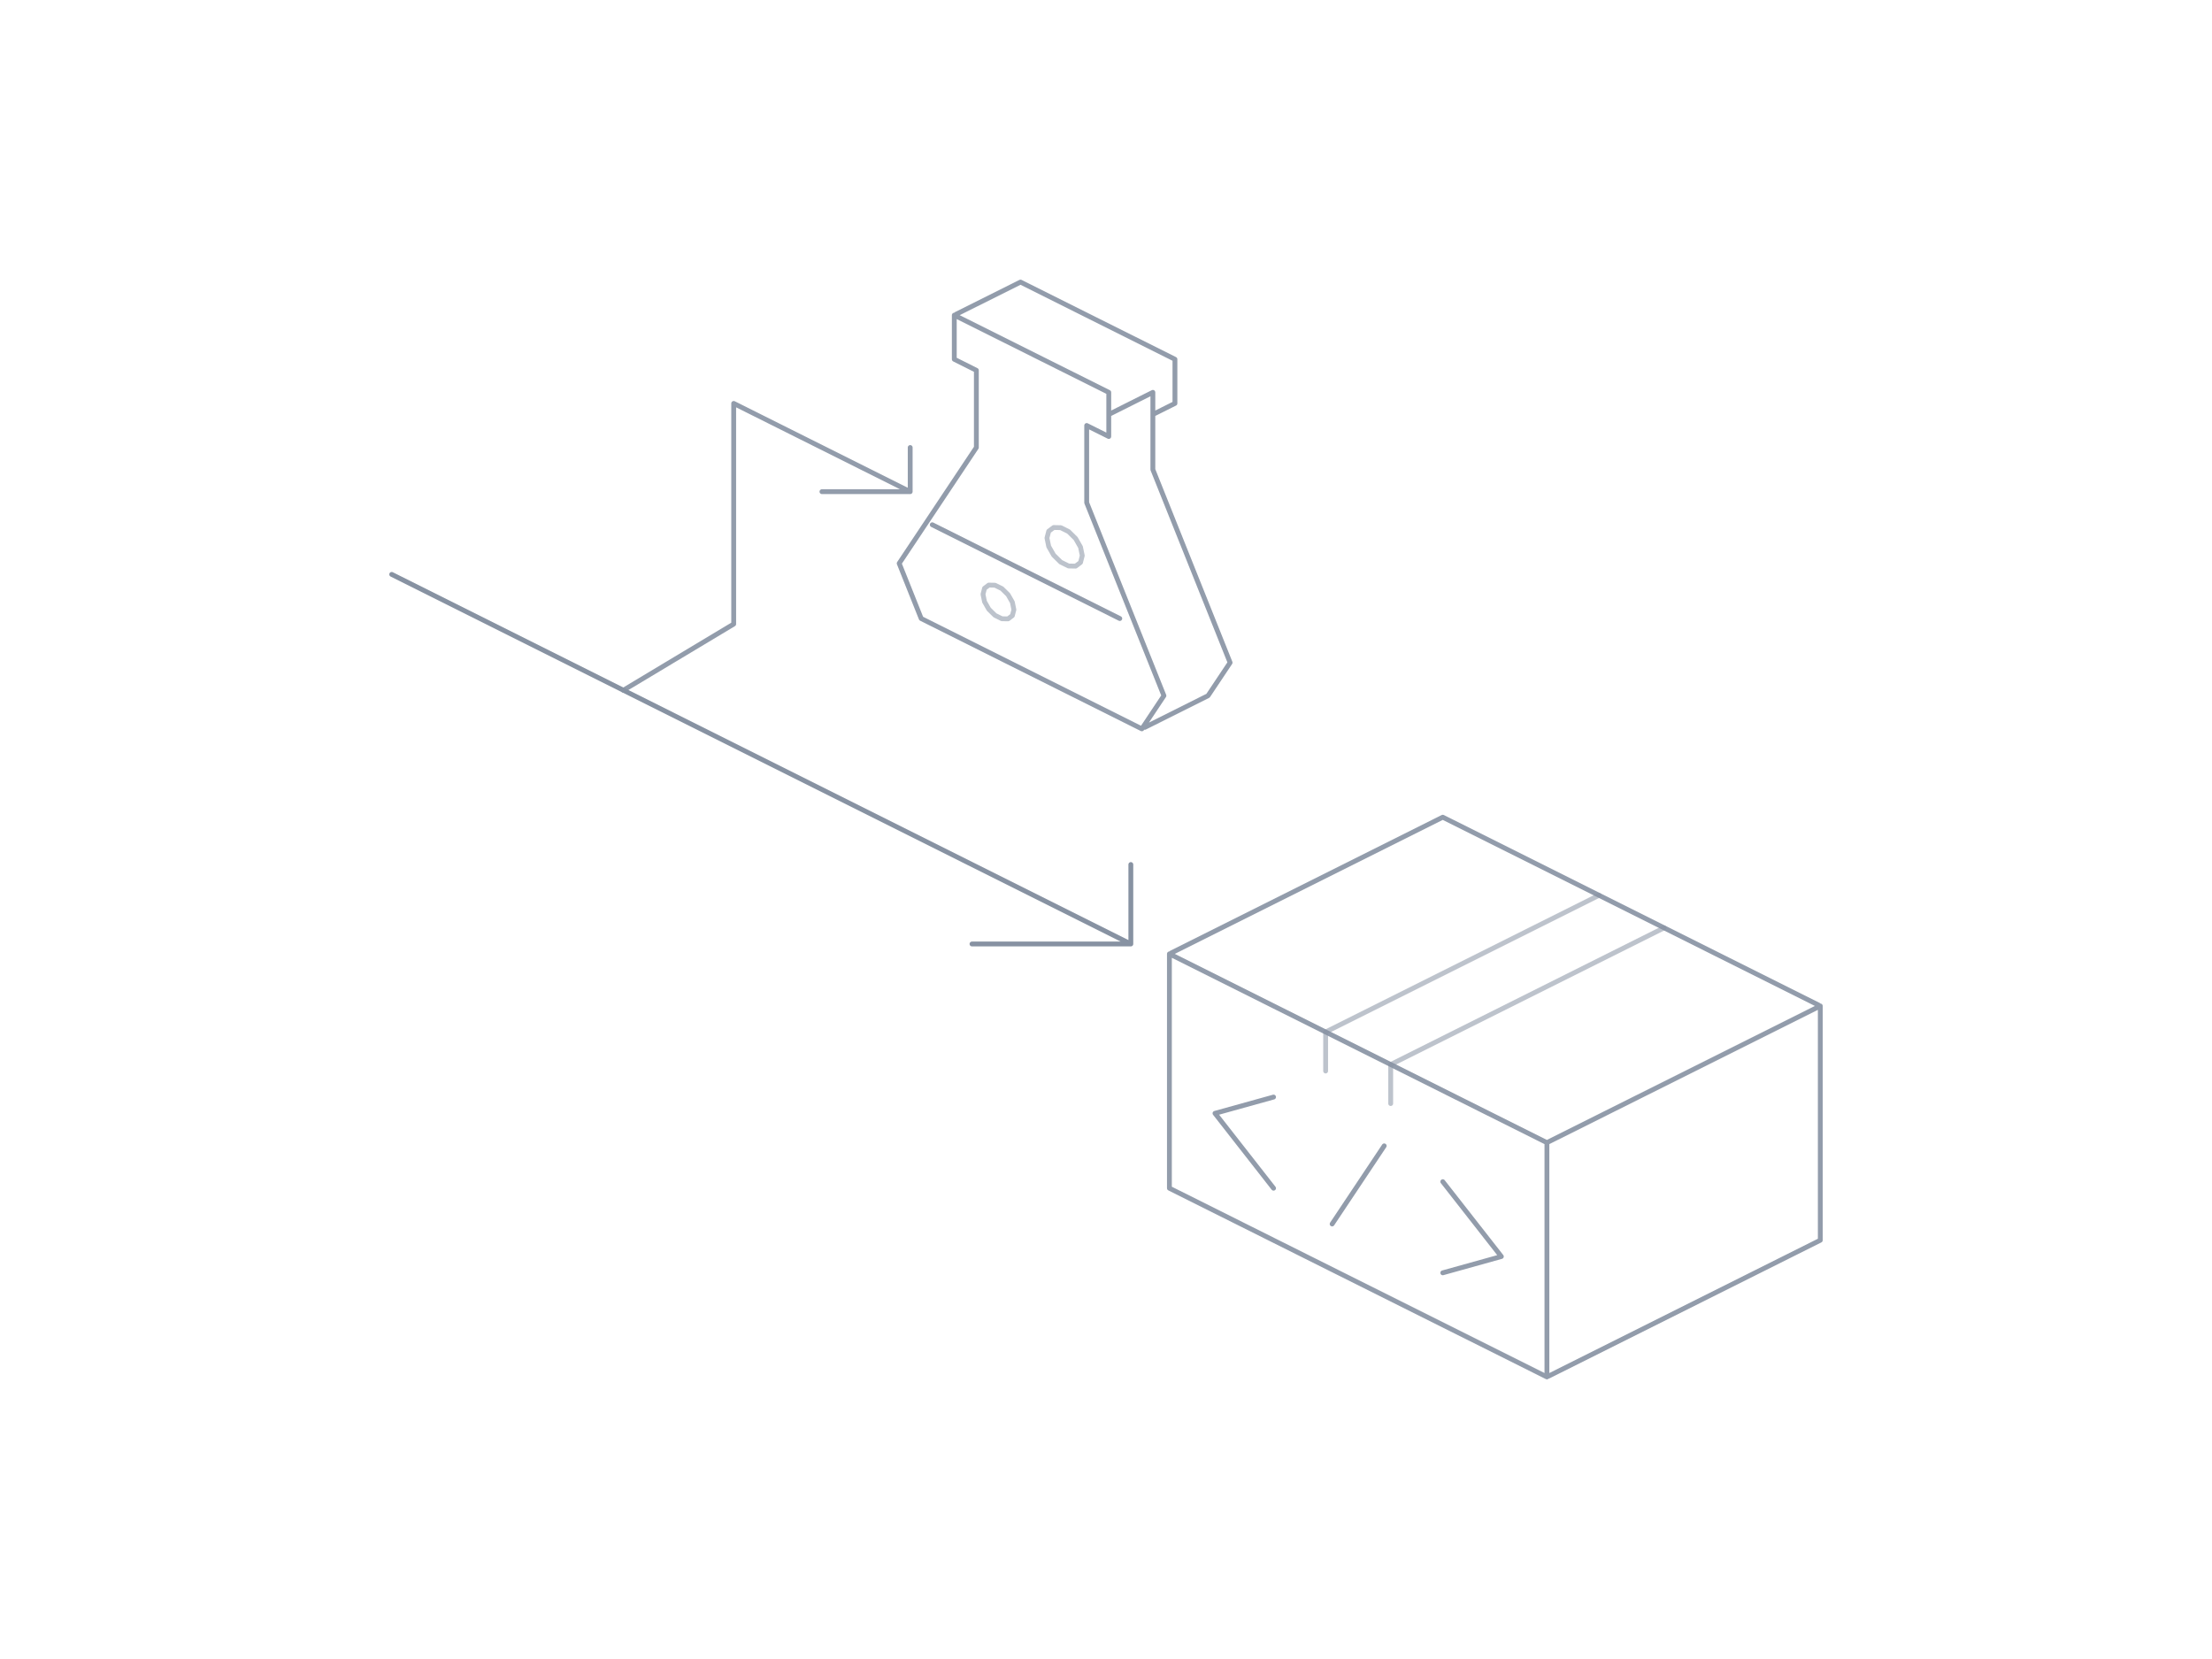
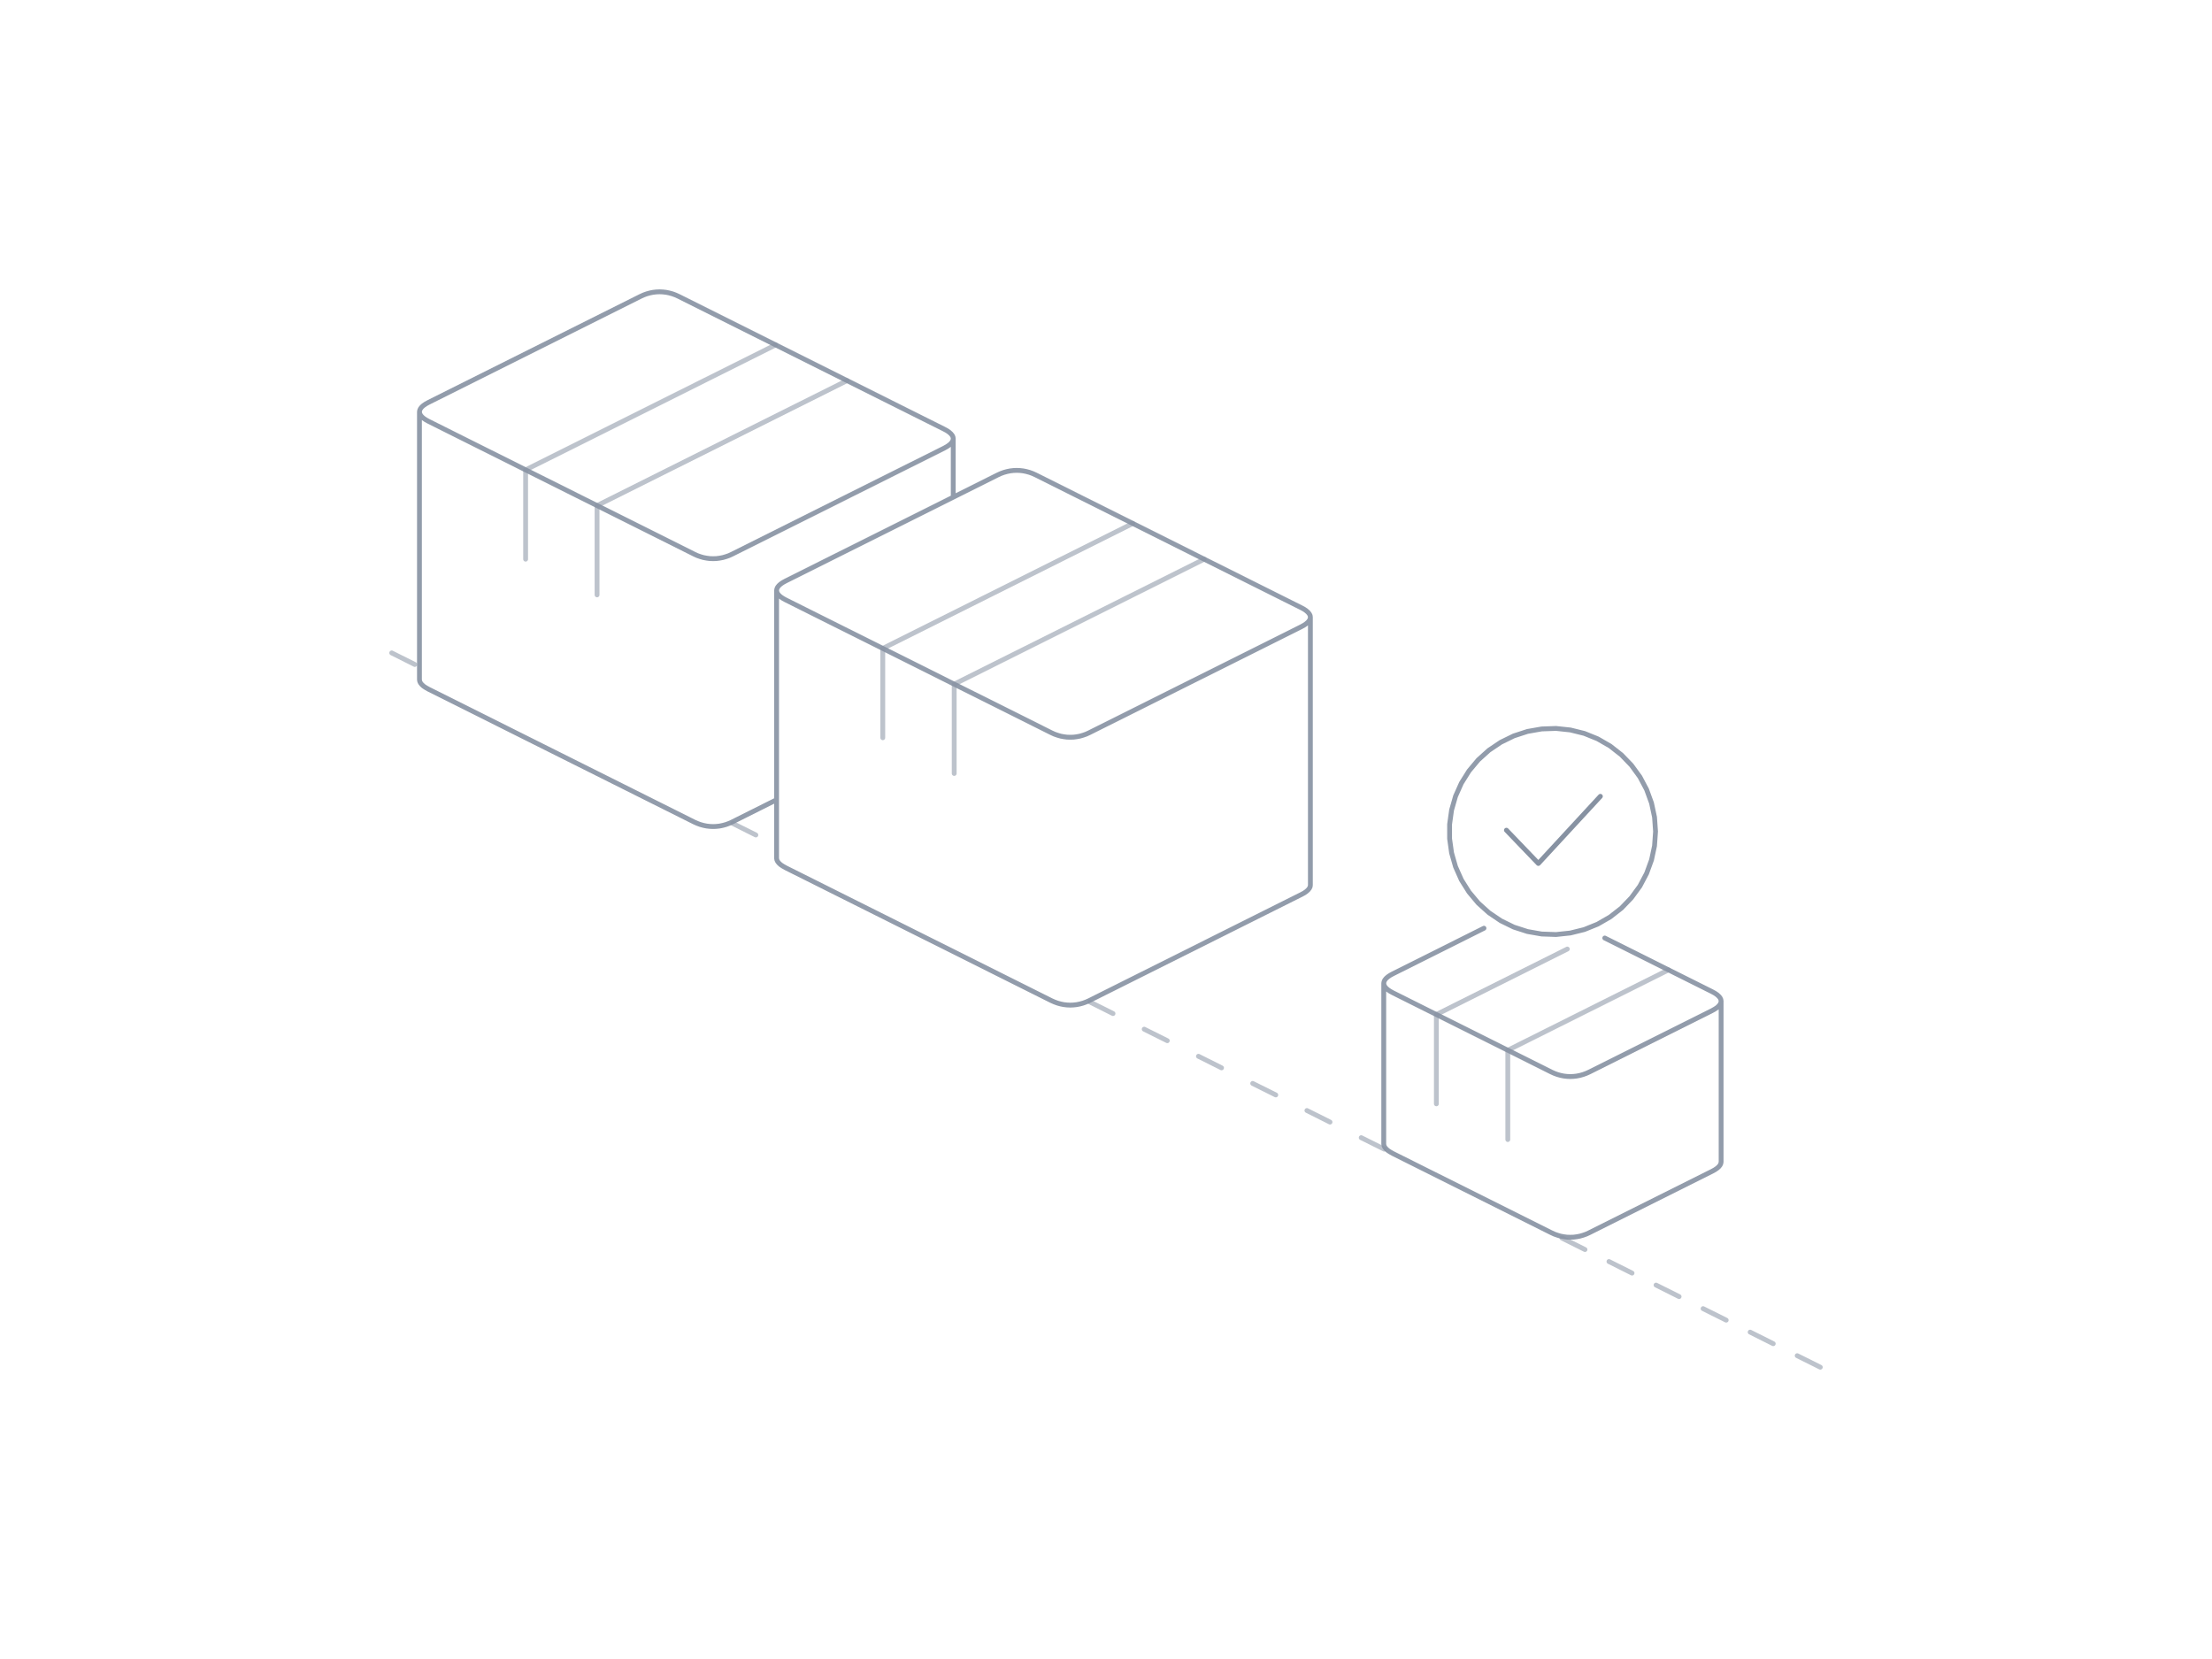
<svg xmlns="http://www.w3.org/2000/svg" viewBox="0 0 480 360" role="img" color="#8792a2" fill="none" stroke="currentColor" stroke-width="1.05" stroke-linecap="round" stroke-linejoin="round">
-   <path vector-effect="non-scaling-stroke" stroke-opacity=".55" d="M220.01,132.30 219.68,130.68 218.75,129.05 217.41,127.73 215.91,126.99 214.57,126.96 213.64,127.66 213.31,128.95 213.64,130.57 214.57,132.20 215.91,133.52 217.41,134.27 218.75,134.29 219.68,133.59 220.01,132.30 M234.85,120.57 234.47,118.72 233.41,116.86 231.88,115.35 230.17,114.50 228.64,114.47 227.57,115.27 227.19,116.74 227.57,118.59 228.64,120.46 230.17,121.97 231.88,122.82 233.41,122.85 234.47,122.05 234.85,120.57 M346.98,194.28 287.66,223.94 287.66,232.41 M361.10,201.34 301.78,231.00 301.78,239.47" />
-   <path vector-effect="non-scaling-stroke" stroke-opacity=".9" d="M135.27,149.78 159.21,135.42 159.21,87.54 197.51,106.69 M178.36,106.69 197.51,106.69 197.51,97.11 M221.45,61.21 254.96,77.96 254.96,87.54 250.52,89.76 M207.48,68.19 221.45,61.21 M250.17,85.14 250.17,101.90 266.93,143.79 262.14,150.97 248.41,157.84 M240.95,89.76 250.17,85.14 M199.90,134.22 195.12,122.25 211.87,97.11 211.87,80.36 207.08,77.96 207.08,68.39 240.60,85.14 240.60,94.72 235.81,92.33 235.81,109.08 252.57,150.97 247.78,158.16 199.90,134.22 M202.30,113.87 242.99,134.22 M313.08,177.33 394.61,218.09 M254.16,206.79 313.08,177.33 M395.00,269.13 336.03,298.62 M335.99,247.79 395.00,218.29 395.00,269.13 M253.76,257.84 335.68,298.79 335.68,247.95 253.76,206.99 253.76,257.84 M276.36,238.06 263.65,241.59 276.36,257.84 M289.07,265.60 300.37,248.65 M313.08,256.42 325.79,272.66 313.08,276.20" />
-   <path vector-effect="non-scaling-stroke" stroke-opacity="1" d="M85.00,124.64 245.39,204.84 M210.92,204.84 245.39,204.84 245.39,187.60" />
+   <path vector-effect="non-scaling-stroke" stroke-opacity=".55" d="M85.00,141.68 90.01,144.19 M159.02,178.69 164.02,181.19 M236.52,217.44 241.52,219.94 M248.29,223.33 253.30,225.83 M260.06,229.21 265.07,231.72 M271.83,235.10 276.84,237.60 M283.60,240.98 288.61,243.49 M295.38,246.87 300.39,249.37 M338.93,268.65 343.94,271.15 M349.14,273.75 354.15,276.26 M359.36,278.86 364.36,281.36 M369.57,283.97 374.58,286.47 M379.78,289.07 384.79,291.58 M389.99,294.18 395.00,296.68 M168.31,74.84 114.06,101.96 114.06,121.34 M183.81,82.59 129.56,109.71 129.56,129.09 M245.81,113.59 191.56,140.71 191.56,160.09 M261.31,121.34 207.06,148.46 207.06,167.84 M340.11,205.94 311.69,220.15 311.69,239.53 M362.06,210.46 327.19,227.90 327.19,247.28" />
+   <path vector-effect="non-scaling-stroke" stroke-opacity=".9" d="M143.12,63.32 142.42,63.35 141.72,63.43 141.03,63.57 140.34,63.76 139.66,64.01 139.00,64.31 93.00,87.31 92.40,87.64 91.90,87.98 91.52,88.32 91.24,88.67 91.08,89.02 91.02,89.37 91.02,147.49 91.08,147.85 91.24,148.19 91.52,148.54 91.90,148.89 92.40,149.22 93.00,149.56 150.62,178.37 151.29,178.67 151.97,178.92 152.66,179.11 153.35,179.25 154.05,179.33 154.75,179.36 155.45,179.33 156.15,179.25 156.84,179.11 157.53,178.92 158.21,178.67 158.88,178.37 168.17,173.72 M206.85,107.49 206.85,95.18 206.80,94.83 206.63,94.48 206.36,94.14 205.97,93.79 205.48,93.45 204.87,93.12 147.25,64.31 146.59,64.01 145.91,63.76 145.22,63.57 144.53,63.43 143.83,63.35 143.12,63.32 M206.85,95.18 206.80,95.53 206.63,95.88 206.36,96.23 205.97,96.57 205.48,96.91 204.87,97.25 158.88,120.24 158.21,120.55 157.53,120.79 156.84,120.99 156.15,121.12 155.45,121.21 154.75,121.23 154.05,121.21 153.35,121.12 152.66,120.99 151.97,120.79 151.29,120.55 150.62,120.24 93.00,91.43 92.40,91.10 91.90,90.76 91.52,90.42 91.24,90.07 91.08,89.72 91.02,89.37 M220.62,102.07 219.92,102.10 219.22,102.18 218.53,102.32 217.84,102.51 217.16,102.76 216.50,103.06 170.50,126.06 169.90,126.39 169.40,126.73 169.02,127.07 168.74,127.42 168.58,127.77 168.52,128.12 168.52,186.24 168.58,186.60 168.74,186.94 169.02,187.29 169.40,187.64 169.90,187.97 170.50,188.31 228.12,217.12 228.79,217.42 229.47,217.67 230.16,217.86 230.85,218.00 231.55,218.08 232.25,218.11 232.95,218.08 233.65,218.00 234.34,217.86 235.03,217.67 235.71,217.42 236.38,217.12 282.37,194.12 282.98,193.79 283.47,193.45 283.86,193.10 284.13,192.76 284.30,192.41 284.35,192.06 284.35,133.93 284.30,133.58 284.13,133.23 283.86,132.89 283.47,132.54 282.98,132.20 282.37,131.87 224.75,103.06 224.09,102.76 223.41,102.51 222.72,102.32 222.03,102.18 221.33,102.10 220.62,102.07 M284.35,133.93 284.30,134.28 284.13,134.63 283.86,134.98 283.47,135.32 282.98,135.66 282.37,136.00 236.38,158.99 235.71,159.30 235.03,159.54 234.34,159.74 233.65,159.87 232.95,159.96 232.25,159.98 231.55,159.96 230.85,159.87 230.16,159.74 229.47,159.54 228.79,159.30 228.12,158.99 170.50,130.18 169.90,129.85 169.40,129.51 169.02,129.17 168.74,128.82 168.58,128.47 168.52,128.12 M322.02,201.42 302.25,211.31 301.65,211.64 301.15,211.98 300.77,212.32 300.49,212.67 300.33,213.02 300.27,213.37 300.27,248.24 300.33,248.60 300.49,248.94 300.77,249.29 301.15,249.64 301.65,249.97 302.25,250.31 336.62,267.49 337.29,267.80 337.97,268.04 338.66,268.24 339.35,268.37 340.05,268.46 340.75,268.48 341.45,268.46 342.15,268.37 342.84,268.24 343.53,268.04 344.21,267.80 344.88,267.49 371.50,254.18 372.10,253.85 372.60,253.51 372.98,253.17 373.26,252.82 373.42,252.47 373.48,252.12 373.48,217.24 373.42,216.89 373.26,216.54 372.98,216.20 372.60,215.85 372.10,215.51 371.50,215.18 348.23,203.55 M373.48,217.24 373.42,217.60 373.26,217.94 372.98,218.29 372.60,218.64 372.10,218.97 371.50,219.31 344.88,232.62 344.21,232.92 343.53,233.17 342.84,233.36 342.15,233.50 341.45,233.58 340.75,233.61 340.05,233.58 339.35,233.50 338.66,233.36 337.97,233.17 337.29,232.92 336.62,232.62 302.25,215.43 301.65,215.10 301.15,214.76 300.77,214.42 300.49,214.07 300.33,213.72 300.27,213.37 M337.66,158.07 334.54,158.18 331.46,158.72 328.49,159.69 325.69,161.06 323.10,162.80 320.78,164.89 318.78,167.28 317.12,169.93 315.85,172.78 314.99,175.78 314.56,178.87 314.56,181.99 314.99,185.08 315.85,188.08 317.12,190.94 318.78,193.58 320.78,195.97 323.10,198.06 325.69,199.81 328.49,201.18 331.46,202.14 334.54,202.68 337.66,202.79 340.76,202.46 343.79,201.71 346.68,200.54 349.39,198.98 351.85,197.06 354.01,194.81 355.85,192.29 357.31,189.53 358.38,186.60 359.03,183.55 359.25,180.43 359.03,177.32 358.38,174.27 357.31,171.33 355.85,168.58 354.01,166.05 351.85,163.81 349.39,161.88 346.68,160.32 343.79,159.15 340.76,158.40 337.66,158.07 M359.25,180.43 359.03,177.32 358.38,174.27 357.31,171.33 355.85,168.58 354.01,166.05 351.85,163.81 349.39,161.88 346.68,160.32 343.79,159.15 340.76,158.40 337.66,158.07 334.54,158.18 331.46,158.72 328.49,159.69 325.69,161.06 323.10,162.80 320.78,164.89 318.78,167.28 317.12,169.93 315.85,172.78 314.99,175.78 314.56,178.87 314.56,181.99 314.99,185.08 315.85,188.08 317.12,190.94 318.78,193.58 320.78,195.97 323.10,198.06 325.69,199.81 328.49,201.18 331.46,202.14 334.54,202.68 337.66,202.79 340.76,202.46 343.79,201.71 346.68,200.54 349.39,198.98 351.85,197.06 354.01,194.81 355.85,192.29 357.31,189.53 358.38,186.60 359.03,183.55 359.25,180.43" />
+   <path vector-effect="non-scaling-stroke" stroke-opacity="1" d="M326.89,180.15 333.82,187.37 347.28,172.80" />
</svg>
